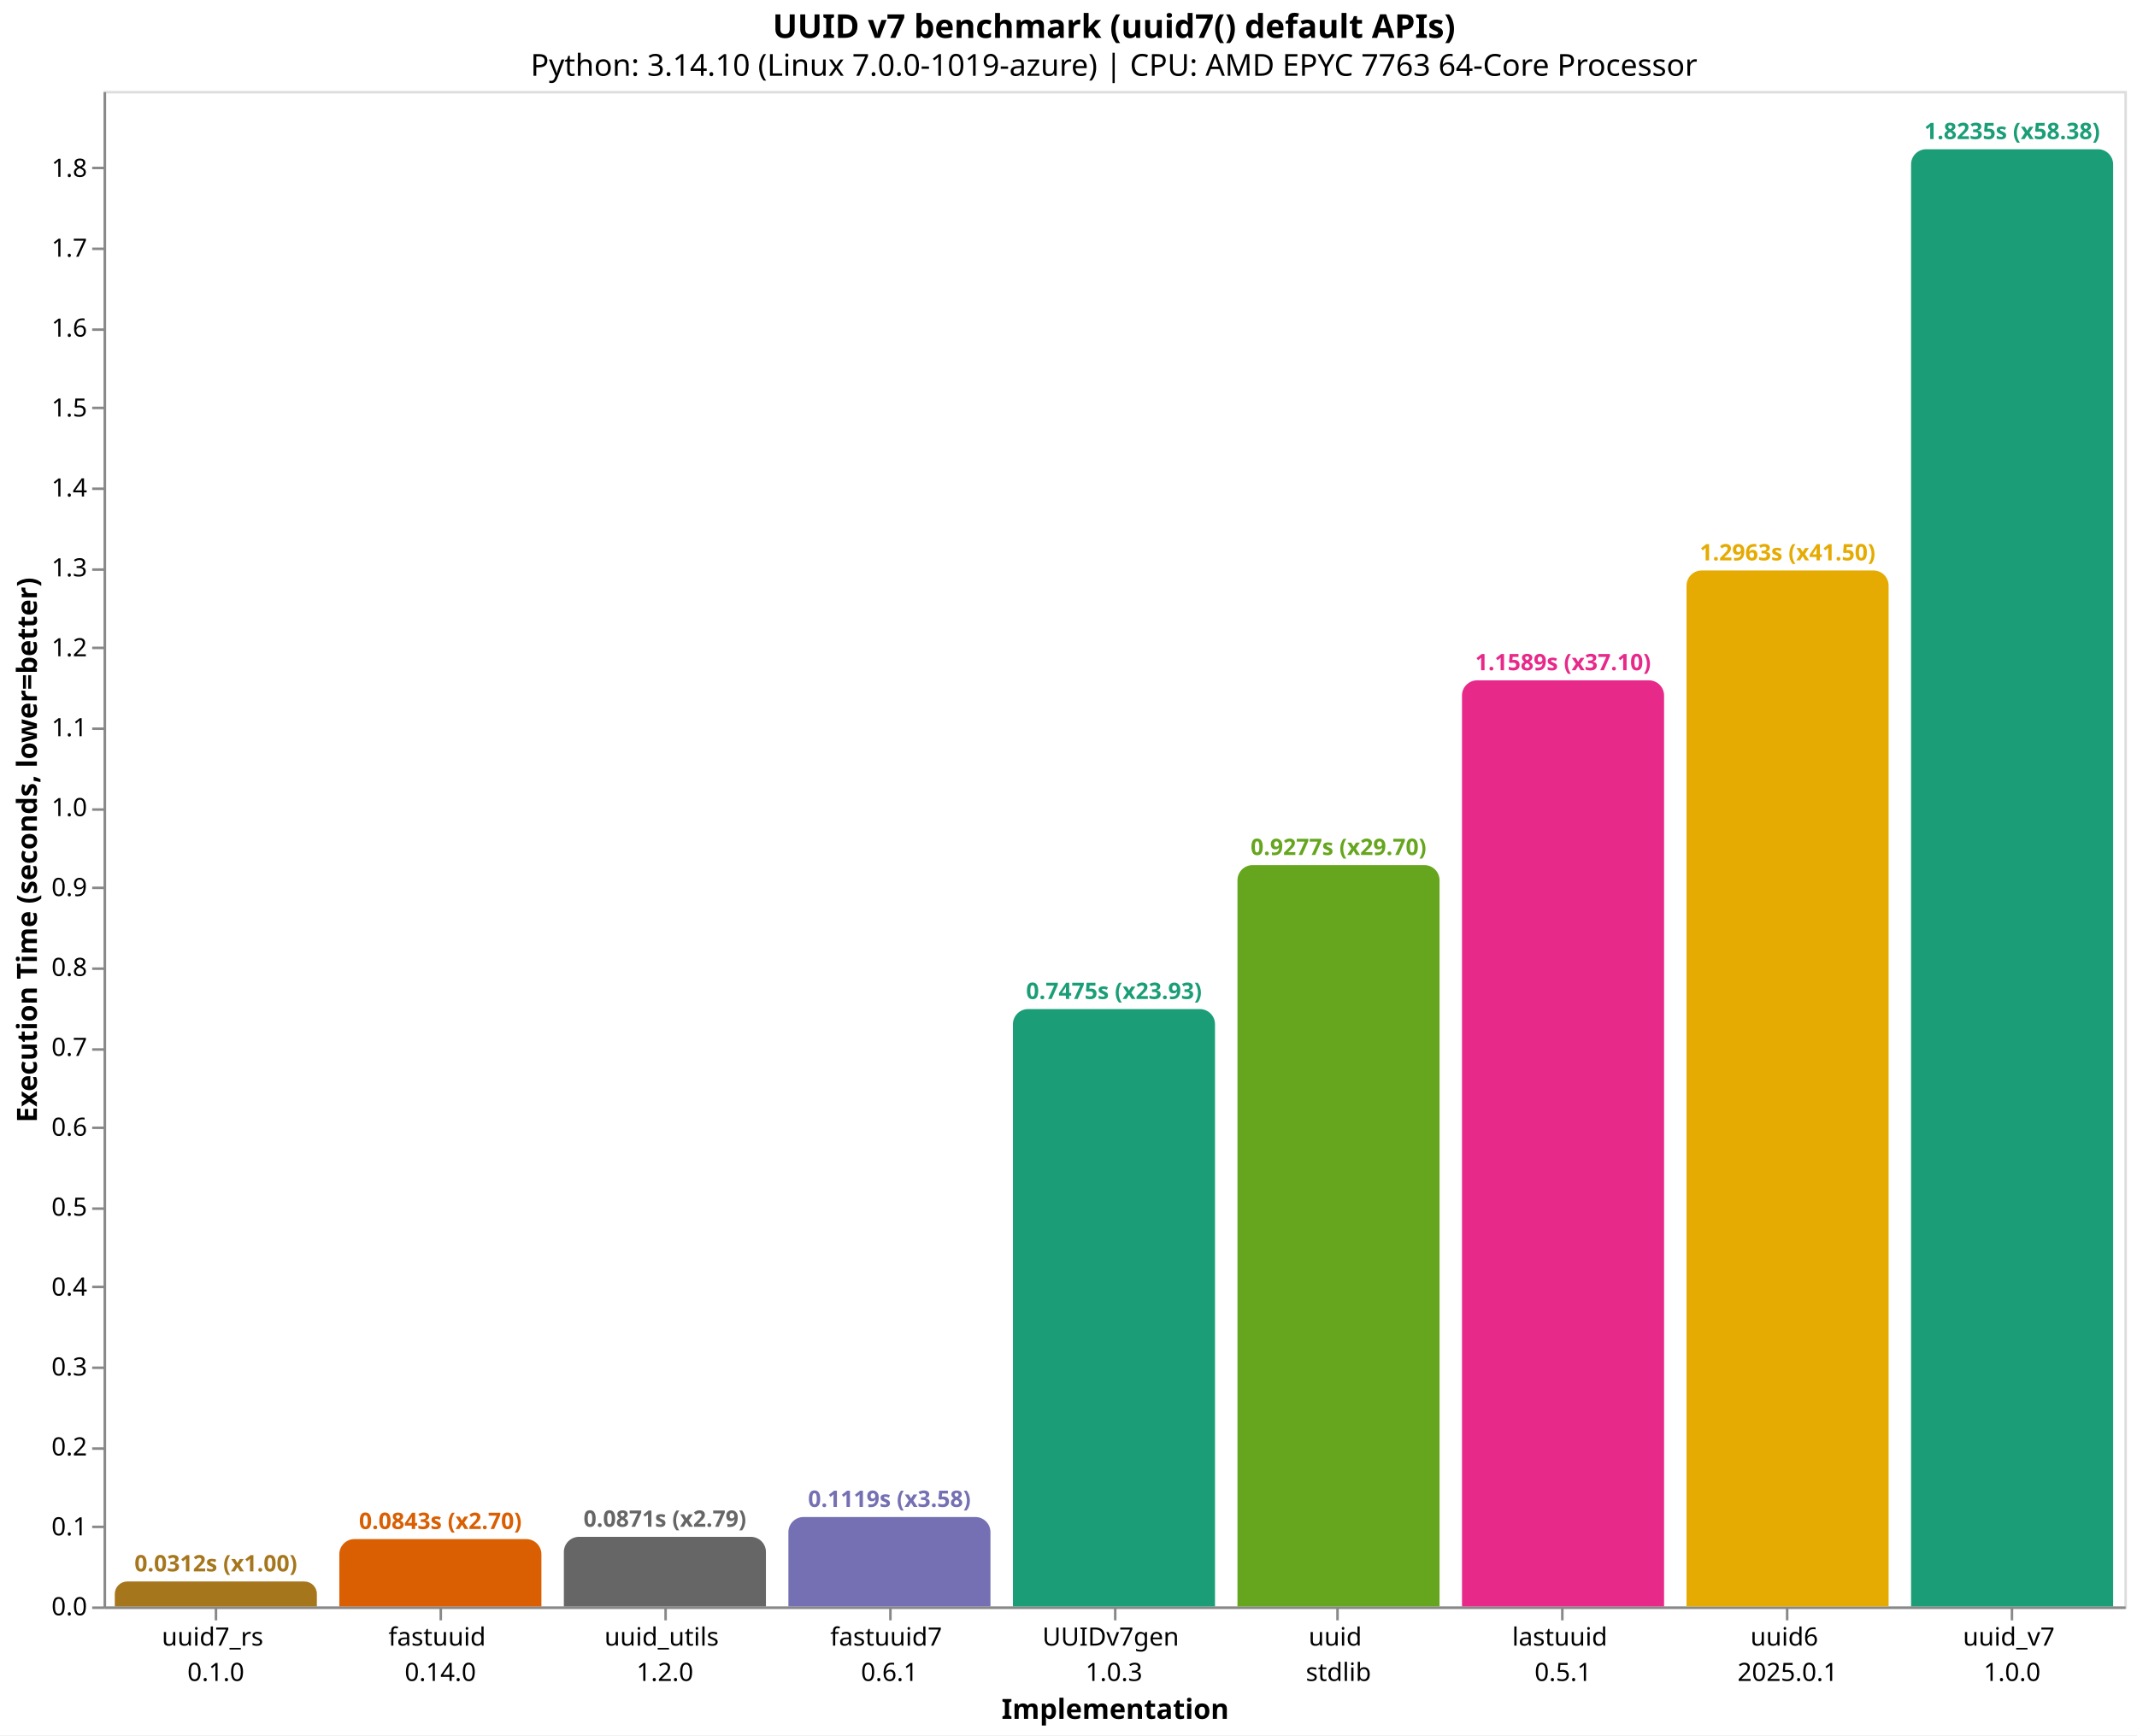
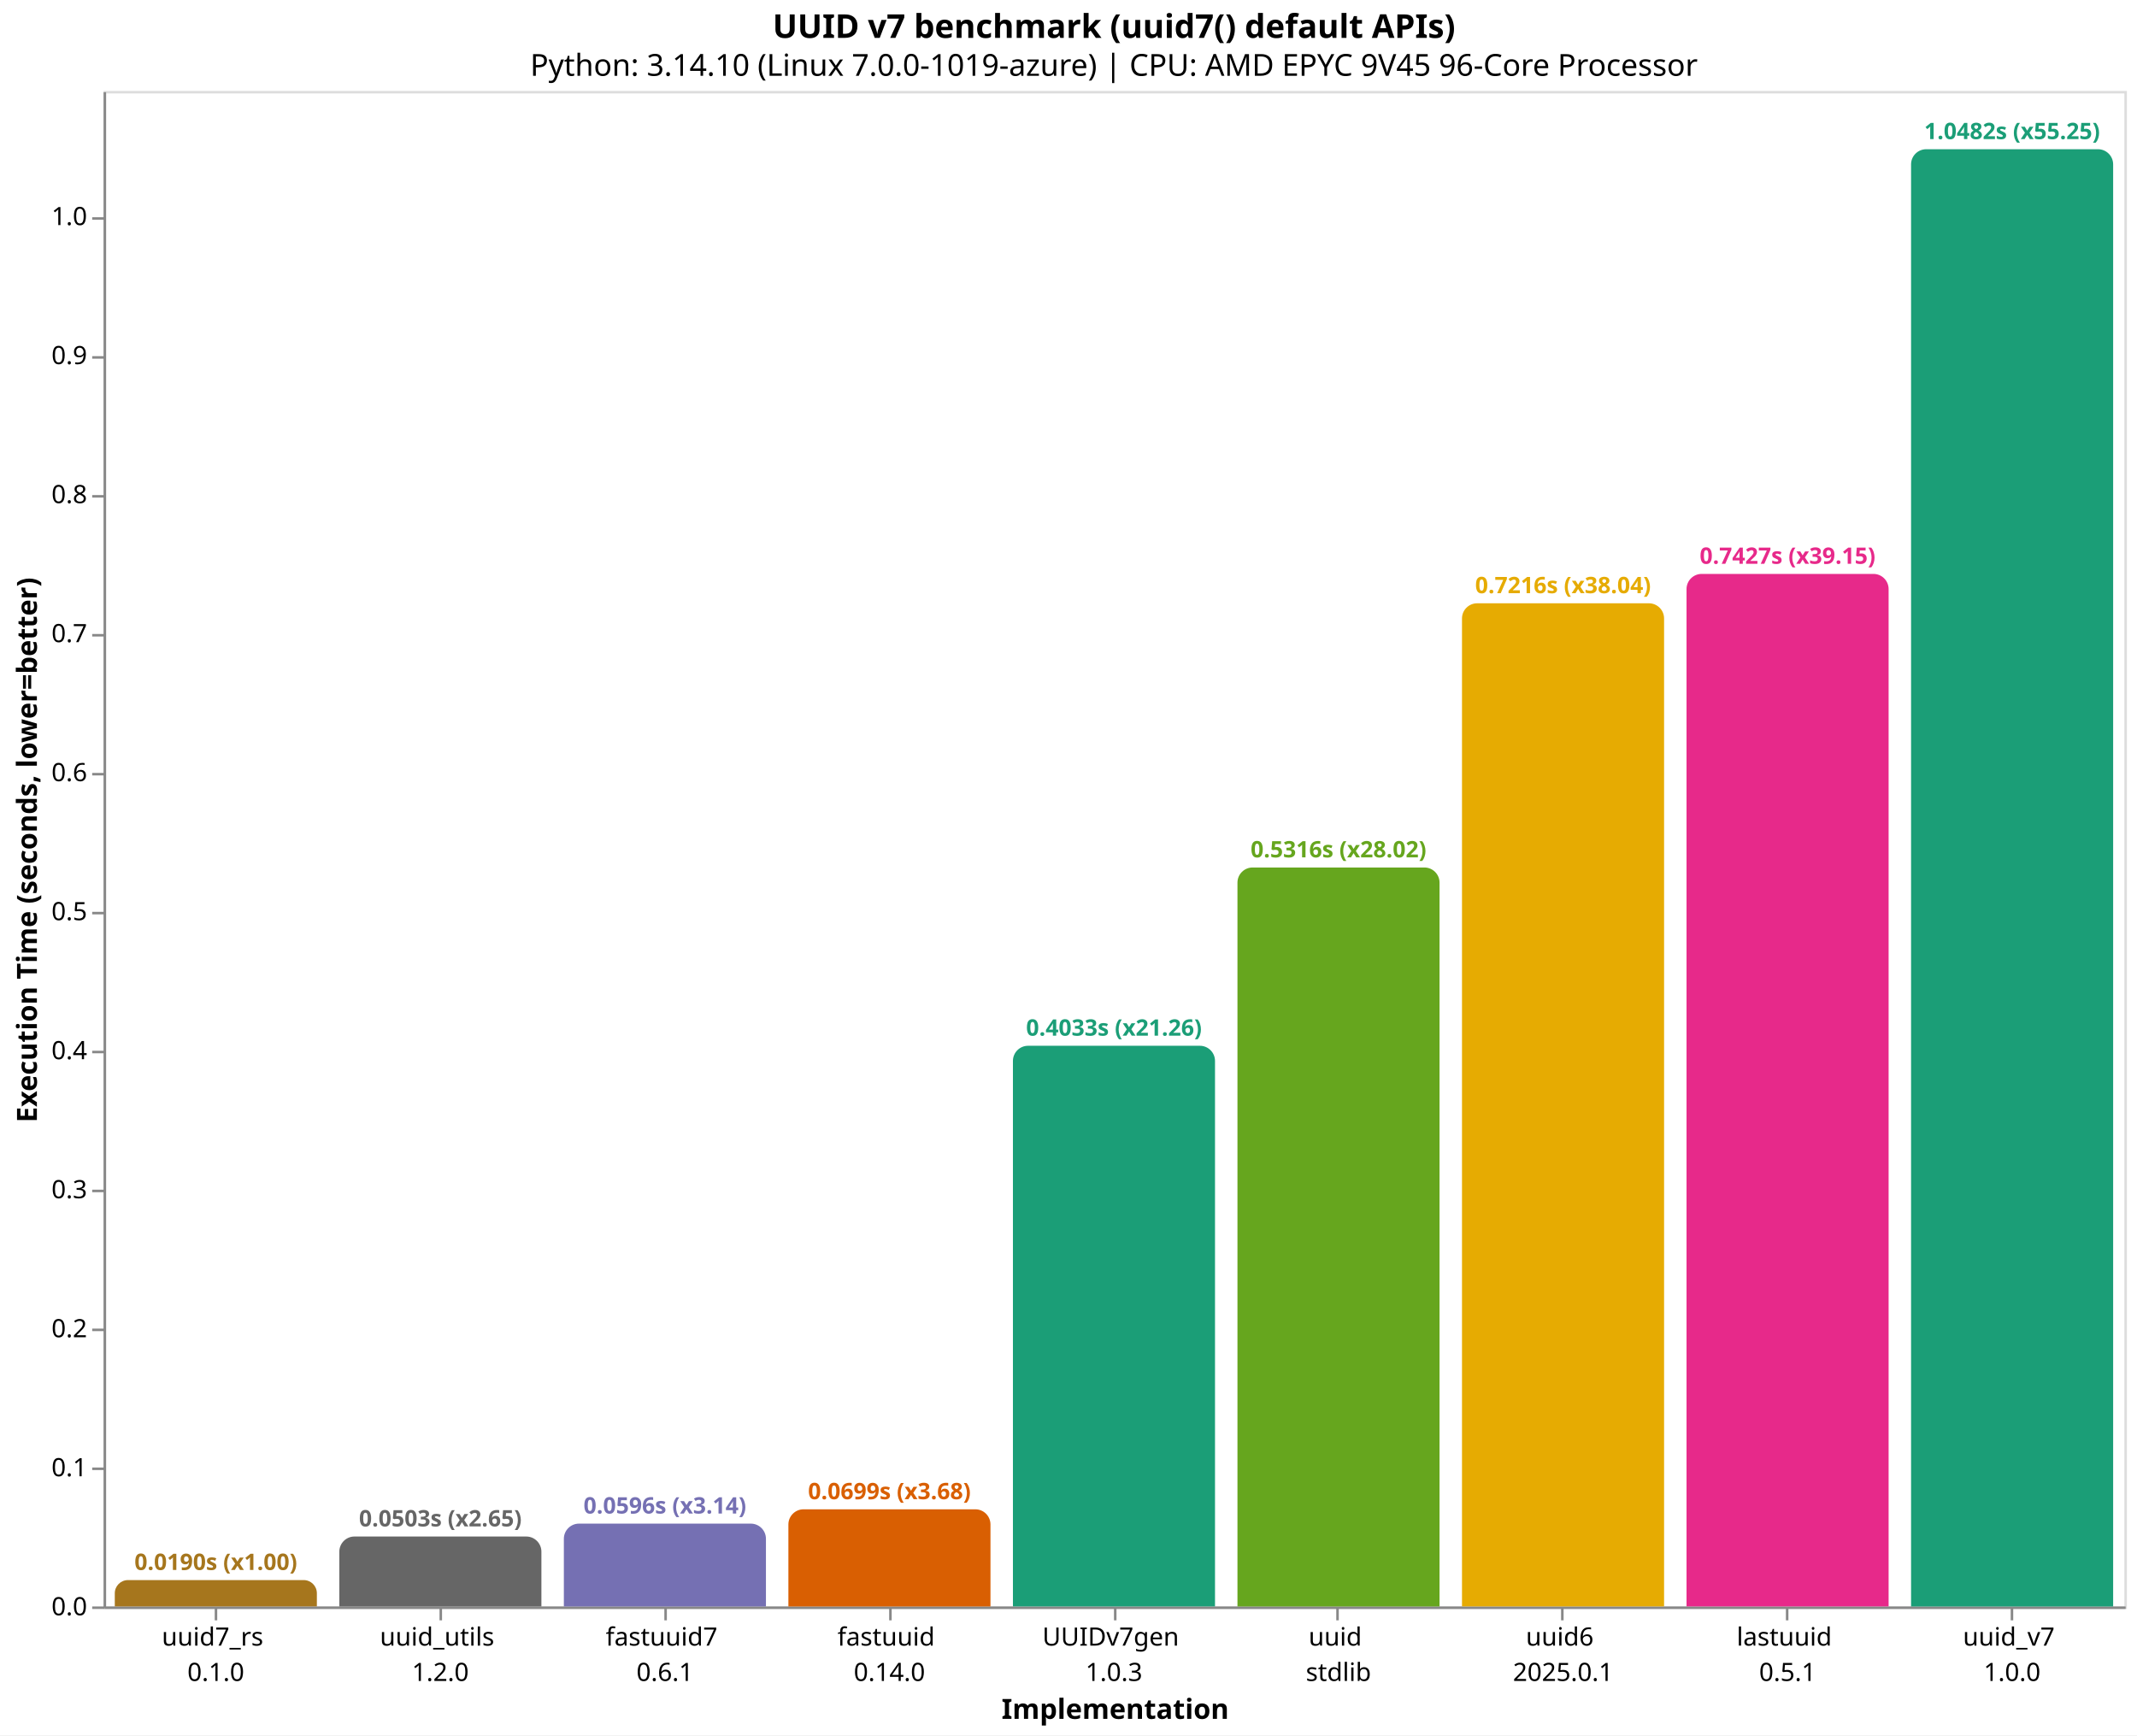
<svg xmlns="http://www.w3.org/2000/svg" version="1.1" class="marks" width="846" height="687" viewBox="0 0 846 687">
  <rect width="846" height="687" fill="white" />
  <g fill="none" stroke-miterlimit="10" transform="translate(41,36)">
    <g class="mark-group role-frame root" role="graphics-object" aria-roledescription="group mark container">
      <g transform="translate(0,0)">
        <path class="background" aria-hidden="true" d="M0.5,0.5h800v600h-800Z" stroke="#ddd" />
        <g>
-           <g class="mark-group role-axis" role="graphics-symbol" aria-roledescription="axis" aria-label="X-axis titled 'Implementation' for a discrete scale with 9 values: uuid7_rs&#10;0.1.0, fastuuid&#10;0.14.0, uuid_utils&#10;1.2.0, fastuuid7&#10;0.6.1, UUIDv7gen&#10;1.0.3, ending with uuid_v7&#10;1.0.0">
+           <g class="mark-group role-axis" role="graphics-symbol" aria-roledescription="axis" aria-label="X-axis titled 'Implementation' for a discrete scale with 9 values: uuid7_rs&#10;0.1.0, uuid_utils&#10;1.2.0, fastuuid7&#10;0.6.1, fastuuid&#10;0.14.0, UUIDv7gen&#10;1.0.3, ending with uuid_v7&#10;1.0.0">
            <g transform="translate(0.5,600.5)">
              <path class="background" aria-hidden="true" d="M0,0h0v0h0Z" pointer-events="none" />
              <g>
                <g class="mark-rule role-axis-tick" pointer-events="none">
                  <line transform="translate(44,0)" x2="0" y2="5" stroke="#888" stroke-width="1" opacity="1" />
                  <line transform="translate(133,0)" x2="0" y2="5" stroke="#888" stroke-width="1" opacity="1" />
                  <line transform="translate(222,0)" x2="0" y2="5" stroke="#888" stroke-width="1" opacity="1" />
                  <line transform="translate(311,0)" x2="0" y2="5" stroke="#888" stroke-width="1" opacity="1" />
                  <line transform="translate(400,0)" x2="0" y2="5" stroke="#888" stroke-width="1" opacity="1" />
                  <line transform="translate(488,0)" x2="0" y2="5" stroke="#888" stroke-width="1" opacity="1" />
                  <line transform="translate(577,0)" x2="0" y2="5" stroke="#888" stroke-width="1" opacity="1" />
                  <line transform="translate(666,0)" x2="0" y2="5" stroke="#888" stroke-width="1" opacity="1" />
                  <line transform="translate(755,0)" x2="0" y2="5" stroke="#888" stroke-width="1" opacity="1" />
                </g>
                <g class="mark-text role-axis-label" pointer-events="none">
                  <text text-anchor="middle" transform="translate(43.94444,15)" font-family="sans-serif" font-size="10px" fill="#000" opacity="1">
                    <tspan>uuid7_rs</tspan>
                    <tspan x="0" dy="14">0.1.0</tspan>
                  </text>
                  <text text-anchor="middle" transform="translate(132.8333,15)" font-family="sans-serif" font-size="10px" fill="#000" opacity="1">
+                     <tspan>uuid_utils</tspan>
+                     <tspan x="0" dy="14">1.2.0</tspan>
+                   </text>
+                   <text text-anchor="middle" transform="translate(221.7222,15)" font-family="sans-serif" font-size="10px" fill="#000" opacity="1">
+                     <tspan>fastuuid7</tspan>
+                     <tspan x="0" dy="14">0.6.1</tspan>
+                   </text>
+                   <text text-anchor="middle" transform="translate(310.6111,15)" font-family="sans-serif" font-size="10px" fill="#000" opacity="1">
                    <tspan>fastuuid</tspan>
                    <tspan x="0" dy="14">0.14.0</tspan>
-                   </text>
-                   <text text-anchor="middle" transform="translate(221.7222,15)" font-family="sans-serif" font-size="10px" fill="#000" opacity="1">
-                     <tspan>uuid_utils</tspan>
-                     <tspan x="0" dy="14">1.2.0</tspan>
-                   </text>
-                   <text text-anchor="middle" transform="translate(310.6111,15)" font-family="sans-serif" font-size="10px" fill="#000" opacity="1">
-                     <tspan>fastuuid7</tspan>
-                     <tspan x="0" dy="14">0.6.1</tspan>
                  </text>
                  <text text-anchor="middle" transform="translate(399.5,15)" font-family="sans-serif" font-size="10px" fill="#000" opacity="1">
                    <tspan>UUIDv7gen</tspan>
                    <tspan x="0" dy="14">1.0.3</tspan>
                  </text>
                  <text text-anchor="middle" transform="translate(488.3889,15)" font-family="sans-serif" font-size="10px" fill="#000" opacity="1">
                    <tspan>uuid</tspan>
                    <tspan x="0" dy="14">stdlib</tspan>
                  </text>
                  <text text-anchor="middle" transform="translate(577.2778,15)" font-family="sans-serif" font-size="10px" fill="#000" opacity="1">
+                     <tspan>uuid6</tspan>
+                     <tspan x="0" dy="14">2025.0.1</tspan>
+                   </text>
+                   <text text-anchor="middle" transform="translate(666.1667,15)" font-family="sans-serif" font-size="10px" fill="#000" opacity="1">
                    <tspan>lastuuid</tspan>
                    <tspan x="0" dy="14">0.5.1</tspan>
-                   </text>
-                   <text text-anchor="middle" transform="translate(666.1667,15)" font-family="sans-serif" font-size="10px" fill="#000" opacity="1">
-                     <tspan>uuid6</tspan>
-                     <tspan x="0" dy="14">2025.0.1</tspan>
                  </text>
                  <text text-anchor="middle" transform="translate(755.0556,15)" font-family="sans-serif" font-size="10px" fill="#000" opacity="1">
                    <tspan>uuid_v7</tspan>
                    <tspan x="0" dy="14">1.0.0</tspan>
                  </text>
                </g>
                <g class="mark-rule role-axis-domain" pointer-events="none">
                  <line transform="translate(0,0)" x2="800" y2="0" stroke="#888" stroke-width="1" opacity="1" />
                </g>
                <g class="mark-text role-axis-title" pointer-events="none">
                  <text text-anchor="middle" transform="translate(400,44)" font-family="sans-serif" font-size="11px" font-weight="bold" fill="#000" opacity="1">Implementation</text>
                </g>
              </g>
              <path class="foreground" aria-hidden="true" d="" pointer-events="none" display="none" />
            </g>
          </g>
-           <g class="mark-group role-axis" role="graphics-symbol" aria-roledescription="axis" aria-label="Y-axis titled 'Execution Time (seconds, lower=better)' for a linear scale with values from 0.0 to 1.9">
+           <g class="mark-group role-axis" role="graphics-symbol" aria-roledescription="axis" aria-label="Y-axis titled 'Execution Time (seconds, lower=better)' for a linear scale with values from 0.0 to 1.1">
            <g transform="translate(0.5,0.5)">
              <path class="background" aria-hidden="true" d="M0,0h0v0h0Z" pointer-events="none" />
              <g>
                <g class="mark-rule role-axis-tick" pointer-events="none">
                  <line transform="translate(0,600)" x2="-5" y2="0" stroke="#888" stroke-width="1" opacity="1" />
-                   <line transform="translate(0,568)" x2="-5" y2="0" stroke="#888" stroke-width="1" opacity="1" />
-                   <line transform="translate(0,537)" x2="-5" y2="0" stroke="#888" stroke-width="1" opacity="1" />
-                   <line transform="translate(0,505)" x2="-5" y2="0" stroke="#888" stroke-width="1" opacity="1" />
-                   <line transform="translate(0,473)" x2="-5" y2="0" stroke="#888" stroke-width="1" opacity="1" />
-                   <line transform="translate(0,442)" x2="-5" y2="0" stroke="#888" stroke-width="1" opacity="1" />
-                   <line transform="translate(0,410)" x2="-5" y2="0" stroke="#888" stroke-width="1" opacity="1" />
-                   <line transform="translate(0,379)" x2="-5" y2="0" stroke="#888" stroke-width="1" opacity="1" />
-                   <line transform="translate(0,347)" x2="-5" y2="0" stroke="#888" stroke-width="1" opacity="1" />
-                   <line transform="translate(0,315)" x2="-5" y2="0" stroke="#888" stroke-width="1" opacity="1" />
-                   <line transform="translate(0,284)" x2="-5" y2="0" stroke="#888" stroke-width="1" opacity="1" />
-                   <line transform="translate(0,252)" x2="-5" y2="0" stroke="#888" stroke-width="1" opacity="1" />
-                   <line transform="translate(0,220)" x2="-5" y2="0" stroke="#888" stroke-width="1" opacity="1" />
-                   <line transform="translate(0,189)" x2="-5" y2="0" stroke="#888" stroke-width="1" opacity="1" />
-                   <line transform="translate(0,157)" x2="-5" y2="0" stroke="#888" stroke-width="1" opacity="1" />
-                   <line transform="translate(0,125)" x2="-5" y2="0" stroke="#888" stroke-width="1" opacity="1" />
-                   <line transform="translate(0,94)" x2="-5" y2="0" stroke="#888" stroke-width="1" opacity="1" />
-                   <line transform="translate(0,62)" x2="-5" y2="0" stroke="#888" stroke-width="1" opacity="1" />
-                   <line transform="translate(0,30)" x2="-5" y2="0" stroke="#888" stroke-width="1" opacity="1" />
+                   <line transform="translate(0,545)" x2="-5" y2="0" stroke="#888" stroke-width="1" opacity="1" />
+                   <line transform="translate(0,490)" x2="-5" y2="0" stroke="#888" stroke-width="1" opacity="1" />
+                   <line transform="translate(0,435)" x2="-5" y2="0" stroke="#888" stroke-width="1" opacity="1" />
+                   <line transform="translate(0,380)" x2="-5" y2="0" stroke="#888" stroke-width="1" opacity="1" />
+                   <line transform="translate(0,325)" x2="-5" y2="0" stroke="#888" stroke-width="1" opacity="1" />
+                   <line transform="translate(0,270)" x2="-5" y2="0" stroke="#888" stroke-width="1" opacity="1" />
+                   <line transform="translate(0,215)" x2="-5" y2="0" stroke="#888" stroke-width="1" opacity="1" />
+                   <line transform="translate(0,160)" x2="-5" y2="0" stroke="#888" stroke-width="1" opacity="1" />
+                   <line transform="translate(0,105)" x2="-5" y2="0" stroke="#888" stroke-width="1" opacity="1" />
+                   <line transform="translate(0,50)" x2="-5" y2="0" stroke="#888" stroke-width="1" opacity="1" />
                </g>
                <g class="mark-text role-axis-label" pointer-events="none">
                  <text text-anchor="end" transform="translate(-7,603)" font-family="sans-serif" font-size="10px" fill="#000" opacity="1">0.0</text>
-                   <text text-anchor="end" transform="translate(-7,571.361)" font-family="sans-serif" font-size="10px" fill="#000" opacity="1">0.1</text>
-                   <text text-anchor="end" transform="translate(-7,539.7221)" font-family="sans-serif" font-size="10px" fill="#000" opacity="1">0.2</text>
-                   <text text-anchor="end" transform="translate(-7,508.0831)" font-family="sans-serif" font-size="10px" fill="#000" opacity="1">0.3</text>
-                   <text text-anchor="end" transform="translate(-7,476.4442)" font-family="sans-serif" font-size="10px" fill="#000" opacity="1">0.4</text>
-                   <text text-anchor="end" transform="translate(-7,444.8052)" font-family="sans-serif" font-size="10px" fill="#000" opacity="1">0.5</text>
-                   <text text-anchor="end" transform="translate(-7,413.1662)" font-family="sans-serif" font-size="10px" fill="#000" opacity="1">0.6</text>
-                   <text text-anchor="end" transform="translate(-7,381.5273)" font-family="sans-serif" font-size="10px" fill="#000" opacity="1">0.7</text>
-                   <text text-anchor="end" transform="translate(-7,349.8883)" font-family="sans-serif" font-size="10px" fill="#000" opacity="1">0.8</text>
-                   <text text-anchor="end" transform="translate(-7,318.2494)" font-family="sans-serif" font-size="10px" fill="#000" opacity="1">0.9</text>
-                   <text text-anchor="end" transform="translate(-7,286.6104)" font-family="sans-serif" font-size="10px" fill="#000" opacity="1">1.0</text>
-                   <text text-anchor="end" transform="translate(-7,254.9715)" font-family="sans-serif" font-size="10px" fill="#000" opacity="1">1.1</text>
-                   <text text-anchor="end" transform="translate(-7,223.3325)" font-family="sans-serif" font-size="10px" fill="#000" opacity="1">1.2</text>
-                   <text text-anchor="end" transform="translate(-7,191.6935)" font-family="sans-serif" font-size="10px" fill="#000" opacity="1">1.3</text>
-                   <text text-anchor="end" transform="translate(-7,160.0546)" font-family="sans-serif" font-size="10px" fill="#000" opacity="1">1.4</text>
-                   <text text-anchor="end" transform="translate(-7,128.4156)" font-family="sans-serif" font-size="10px" fill="#000" opacity="1">1.5</text>
-                   <text text-anchor="end" transform="translate(-7,96.77666)" font-family="sans-serif" font-size="10px" fill="#000" opacity="1">1.6</text>
-                   <text text-anchor="end" transform="translate(-7,65.1377)" font-family="sans-serif" font-size="10px" fill="#000" opacity="1">1.7</text>
-                   <text text-anchor="end" transform="translate(-7,33.49874)" font-family="sans-serif" font-size="10px" fill="#000" opacity="1">1.8</text>
+                   <text text-anchor="end" transform="translate(-7,547.9618)" font-family="sans-serif" font-size="10px" fill="#000" opacity="1">0.1</text>
+                   <text text-anchor="end" transform="translate(-7,492.9237)" font-family="sans-serif" font-size="10px" fill="#000" opacity="1">0.2</text>
+                   <text text-anchor="end" transform="translate(-7,437.8855)" font-family="sans-serif" font-size="10px" fill="#000" opacity="1">0.3</text>
+                   <text text-anchor="end" transform="translate(-7,382.8473)" font-family="sans-serif" font-size="10px" fill="#000" opacity="1">0.4</text>
+                   <text text-anchor="end" transform="translate(-7,327.8092)" font-family="sans-serif" font-size="10px" fill="#000" opacity="1">0.5</text>
+                   <text text-anchor="end" transform="translate(-7,272.771)" font-family="sans-serif" font-size="10px" fill="#000" opacity="1">0.6</text>
+                   <text text-anchor="end" transform="translate(-7,217.7328)" font-family="sans-serif" font-size="10px" fill="#000" opacity="1">0.7</text>
+                   <text text-anchor="end" transform="translate(-7,162.6947)" font-family="sans-serif" font-size="10px" fill="#000" opacity="1">0.8</text>
+                   <text text-anchor="end" transform="translate(-7,107.6565)" font-family="sans-serif" font-size="10px" fill="#000" opacity="1">0.9</text>
+                   <text text-anchor="end" transform="translate(-7,52.61833)" font-family="sans-serif" font-size="10px" fill="#000" opacity="1">1.0</text>
                </g>
                <g class="mark-rule role-axis-domain" pointer-events="none">
                  <line transform="translate(0,600)" x2="0" y2="-600" stroke="#888" stroke-width="1" opacity="1" />
                </g>
                <g class="mark-text role-axis-title" pointer-events="none">
                  <text text-anchor="middle" transform="translate(-24.90137,300) rotate(-90) translate(0,-2)" font-family="sans-serif" font-size="11px" font-weight="bold" fill="#000" opacity="1">Execution Time (seconds, lower=better)</text>
                </g>
              </g>
              <path class="foreground" aria-hidden="true" d="" pointer-events="none" display="none" />
            </g>
          </g>
          <g class="mark-group role-scope" role="graphics-object" aria-roledescription="group mark container">
-             <g transform="translate(4.444444,590.1172)">
-               <path class="background" aria-hidden="true" d="M4.941,0L75.059,0C77.786,0,80,2.214,80,4.941L80,9.883C80,9.883,80,9.883,80,9.883L0,9.883C0,9.883,0,9.883,0,9.883L0,4.941C0,2.214,2.214,0,4.941,0Z" />
+             <g transform="translate(4.444444,589.5586)">
+               <path class="background" aria-hidden="true" d="M5.221,0L74.779,0C77.661,0,80,2.339,80,5.221L80,10.441C80,10.441,80,10.441,80,10.441L0,10.441C0,10.441,0,10.441,0,10.441L0,5.221C0,2.339,2.339,0,5.221,0Z" />
              <g clip-path="url(#clip1)">
                <g class="mark-group role-scope" role="graphics-object" aria-roledescription="group mark container">
-                   <g transform="translate(0,-590.1172)">
-                     <path class="background" aria-hidden="true" d="M0,0h80v0h-80Z" />
-                     <g>
-                       <g class="mark-rect role-mark layer_0_marks" role="graphics-object" aria-roledescription="rect mark container">
-                         <path aria-label="Implementation: uuid7_rs&#10;0.1.0; Execution Time (seconds, lower=better): 0.031236072; implementation: uuid7_rs; Execution Time (s): 0.0312; Slowdown: 1.00" role="graphics-symbol" aria-roledescription="bar" d="M0,590.117h80v9.883h-80Z" fill="#a6761d" />
-                       </g>
-                     </g>
-                     <path class="foreground" aria-hidden="true" d="" display="none" />
-                   </g>
-                 </g>
-               </g>
-               <path class="foreground" aria-hidden="true" d="" display="none" />
-             </g>
-             <g transform="translate(93.33333,573.3322)">
-               <path class="background" aria-hidden="true" d="M6,0L74,0C77.311,0,80,2.689,80,6L80,26.668C80,26.668,80,26.668,80,26.668L0,26.668C0,26.668,0,26.668,0,26.668L0,6C0,2.689,2.689,0,6,0Z" />
+                   <g transform="translate(0,-589.5586)">
+                     <path class="background" aria-hidden="true" d="M0,0h80v0h-80Z" />
+                     <g>
+                       <g class="mark-rect role-mark layer_0_marks" role="graphics-object" aria-roledescription="rect mark container">
+                         <path aria-label="Implementation: uuid7_rs&#10;0.1.0; Execution Time (seconds, lower=better): 0.018971233; implementation: uuid7_rs; Execution Time (s): 0.0190; Slowdown: 1.00" role="graphics-symbol" aria-roledescription="bar" d="M0,589.559h80v10.441h-80Z" fill="#a6761d" />
+                       </g>
+                     </g>
+                     <path class="foreground" aria-hidden="true" d="" display="none" />
+                   </g>
+                 </g>
+               </g>
+               <path class="foreground" aria-hidden="true" d="" display="none" />
+             </g>
+             <g transform="translate(93.33333,572.3121)">
+               <path class="background" aria-hidden="true" d="M6,0L74,0C77.311,0,80,2.689,80,6L80,27.688C80,27.688,80,27.688,80,27.688L0,27.688C0,27.688,0,27.688,0,27.688L0,6C0,2.689,2.689,0,6,0Z" />
              <g clip-path="url(#clip2)">
                <g class="mark-group role-scope" role="graphics-object" aria-roledescription="group mark container">
-                   <g transform="translate(0,-573.3322)">
-                     <path class="background" aria-hidden="true" d="M0,0h80v0h-80Z" />
-                     <g>
-                       <g class="mark-rect role-mark layer_0_marks" role="graphics-object" aria-roledescription="rect mark container">
-                         <path aria-label="Implementation: fastuuid&#10;0.14.0; Execution Time (seconds, lower=better): 0.084287854; implementation: fastuuid; Execution Time (s): 0.0843; Slowdown: 2.70" role="graphics-symbol" aria-roledescription="bar" d="M0,573.332h80v26.668h-80Z" fill="#d95f02" />
-                       </g>
-                     </g>
-                     <path class="foreground" aria-hidden="true" d="" display="none" />
-                   </g>
-                 </g>
-               </g>
-               <path class="foreground" aria-hidden="true" d="" display="none" />
-             </g>
-             <g transform="translate(182.2222,572.4392)">
-               <path class="background" aria-hidden="true" d="M6,0L74,0C77.311,0,80,2.689,80,6L80,27.561C80,27.561,80,27.561,80,27.561L0,27.561C0,27.561,0,27.561,0,27.561L0,6C0,2.689,2.689,0,6,0Z" />
+                   <g transform="translate(0,-572.3121)">
+                     <path class="background" aria-hidden="true" d="M0,0h80v0h-80Z" />
+                     <g>
+                       <g class="mark-rect role-mark layer_0_marks" role="graphics-object" aria-roledescription="rect mark container">
+                         <path aria-label="Implementation: uuid_utils&#10;1.2.0; Execution Time (seconds, lower=better): 0.050306683; implementation: uuid_utils; Execution Time (s): 0.0503; Slowdown: 2.65" role="graphics-symbol" aria-roledescription="bar" d="M0,572.312h80v27.688h-80Z" fill="#666666" />
+                       </g>
+                     </g>
+                     <path class="foreground" aria-hidden="true" d="" display="none" />
+                   </g>
+                 </g>
+               </g>
+               <path class="foreground" aria-hidden="true" d="" display="none" />
+             </g>
+             <g transform="translate(182.2222,567.2098)">
+               <path class="background" aria-hidden="true" d="M6,0L74,0C77.311,0,80,2.689,80,6L80,32.79C80,32.79,80,32.79,80,32.79L0,32.79C0,32.79,0,32.79,0,32.79L0,6C0,2.689,2.689,0,6,0Z" />
              <g clip-path="url(#clip3)">
                <g class="mark-group role-scope" role="graphics-object" aria-roledescription="group mark container">
-                   <g transform="translate(0,-572.4392)">
-                     <path class="background" aria-hidden="true" d="M0,0h80v0h-80Z" />
-                     <g>
-                       <g class="mark-rect role-mark layer_0_marks" role="graphics-object" aria-roledescription="rect mark container">
-                         <path aria-label="Implementation: uuid_utils&#10;1.2.0; Execution Time (seconds, lower=better): 0.087110228; implementation: uuid_utils; Execution Time (s): 0.0871; Slowdown: 2.79" role="graphics-symbol" aria-roledescription="bar" d="M0,572.439h80v27.561h-80Z" fill="#666666" />
-                       </g>
-                     </g>
-                     <path class="foreground" aria-hidden="true" d="" display="none" />
-                   </g>
-                 </g>
-               </g>
-               <path class="foreground" aria-hidden="true" d="" display="none" />
-             </g>
-             <g transform="translate(271.1111,564.5884)">
-               <path class="background" aria-hidden="true" d="M6,0L74,0C77.311,0,80,2.689,80,6L80,35.412C80,35.412,80,35.412,80,35.412L0,35.412C0,35.412,0,35.412,0,35.412L0,6C0,2.689,2.689,0,6,0Z" />
+                   <g transform="translate(0,-567.2098)">
+                     <path class="background" aria-hidden="true" d="M0,0h80v0h-80Z" />
+                     <g>
+                       <g class="mark-rect role-mark layer_0_marks" role="graphics-object" aria-roledescription="rect mark container">
+                         <path aria-label="Implementation: fastuuid7&#10;0.6.1; Execution Time (seconds, lower=better): 0.059577226; implementation: fastuuid7; Execution Time (s): 0.0596; Slowdown: 3.14" role="graphics-symbol" aria-roledescription="bar" d="M0,567.21h80v32.79h-80Z" fill="#7570b3" />
+                       </g>
+                     </g>
+                     <path class="foreground" aria-hidden="true" d="" display="none" />
+                   </g>
+                 </g>
+               </g>
+               <path class="foreground" aria-hidden="true" d="" display="none" />
+             </g>
+             <g transform="translate(271.1111,561.541)">
+               <path class="background" aria-hidden="true" d="M6,0L74,0C77.311,0,80,2.689,80,6L80,38.459C80,38.459,80,38.459,80,38.459L0,38.459C0,38.459,0,38.459,0,38.459L0,6C0,2.689,2.689,0,6,0Z" />
              <g clip-path="url(#clip4)">
                <g class="mark-group role-scope" role="graphics-object" aria-roledescription="group mark container">
-                   <g transform="translate(0,-564.5884)">
-                     <path class="background" aria-hidden="true" d="M0,0h80v0h-80Z" />
-                     <g>
-                       <g class="mark-rect role-mark layer_0_marks" role="graphics-object" aria-roledescription="rect mark container">
-                         <path aria-label="Implementation: fastuuid7&#10;0.6.1; Execution Time (seconds, lower=better): 0.111924122; implementation: fastuuid7; Execution Time (s): 0.1119; Slowdown: 3.58" role="graphics-symbol" aria-roledescription="bar" d="M0,564.588h80v35.412h-80Z" fill="#7570b3" />
-                       </g>
-                     </g>
-                     <path class="foreground" aria-hidden="true" d="" display="none" />
-                   </g>
-                 </g>
-               </g>
-               <path class="foreground" aria-hidden="true" d="" display="none" />
-             </g>
-             <g transform="translate(360,363.4968)">
-               <path class="background" aria-hidden="true" d="M6,0L74,0C77.311,0,80,2.689,80,6L80,236.503C80,236.503,80,236.503,80,236.503L0,236.503C0,236.503,0,236.503,0,236.503L0,6C0,2.689,2.689,0,6,0Z" />
+                   <g transform="translate(0,-561.541)">
+                     <path class="background" aria-hidden="true" d="M0,0h80v0h-80Z" />
+                     <g>
+                       <g class="mark-rect role-mark layer_0_marks" role="graphics-object" aria-roledescription="rect mark container">
+                         <path aria-label="Implementation: fastuuid&#10;0.14.0; Execution Time (seconds, lower=better): 0.069877031; implementation: fastuuid; Execution Time (s): 0.0699; Slowdown: 3.68" role="graphics-symbol" aria-roledescription="bar" d="M0,561.541h80v38.459h-80Z" fill="#d95f02" />
+                       </g>
+                     </g>
+                     <path class="foreground" aria-hidden="true" d="" display="none" />
+                   </g>
+                 </g>
+               </g>
+               <path class="foreground" aria-hidden="true" d="" display="none" />
+             </g>
+             <g transform="translate(360,378.0265)">
+               <path class="background" aria-hidden="true" d="M6,0L74,0C77.311,0,80,2.689,80,6L80,221.973C80,221.973,80,221.973,80,221.973L0,221.973C0,221.973,0,221.973,0,221.973L0,6C0,2.689,2.689,0,6,0Z" />
              <g clip-path="url(#clip5)">
                <g class="mark-group role-scope" role="graphics-object" aria-roledescription="group mark container">
-                   <g transform="translate(0,-363.4968)">
-                     <path class="background" aria-hidden="true" d="M0,0h80v0h-80Z" />
-                     <g>
-                       <g class="mark-rect role-mark layer_0_marks" role="graphics-object" aria-roledescription="rect mark container">
-                         <path aria-label="Implementation: UUIDv7gen&#10;1.0.3; Execution Time (seconds, lower=better): 0.747506166; implementation: UUIDv7gen; Execution Time (s): 0.7475; Slowdown: 23.93" role="graphics-symbol" aria-roledescription="bar" d="M0,363.497h80v236.503h-80Z" fill="#1b9e77" />
-                       </g>
-                     </g>
-                     <path class="foreground" aria-hidden="true" d="" display="none" />
-                   </g>
-                 </g>
-               </g>
-               <path class="foreground" aria-hidden="true" d="" display="none" />
-             </g>
-             <g transform="translate(448.8889,306.5)">
-               <path class="background" aria-hidden="true" d="M6,0L74,0C77.311,0,80,2.689,80,6L80,293.5C80,293.5,80,293.5,80,293.5L0,293.5C0,293.5,0,293.5,0,293.5L0,6C0,2.689,2.689,0,6,0Z" />
+                   <g transform="translate(0,-378.0265)">
+                     <path class="background" aria-hidden="true" d="M0,0h80v0h-80Z" />
+                     <g>
+                       <g class="mark-rect role-mark layer_0_marks" role="graphics-object" aria-roledescription="rect mark container">
+                         <path aria-label="Implementation: UUIDv7gen&#10;1.0.3; Execution Time (seconds, lower=better): 0.403308275; implementation: UUIDv7gen; Execution Time (s): 0.4033; Slowdown: 21.26" role="graphics-symbol" aria-roledescription="bar" d="M0,378.027h80v221.973h-80Z" fill="#1b9e77" />
+                       </g>
+                     </g>
+                     <path class="foreground" aria-hidden="true" d="" display="none" />
+                   </g>
+                 </g>
+               </g>
+               <path class="foreground" aria-hidden="true" d="" display="none" />
+             </g>
+             <g transform="translate(448.8889,307.4424)">
+               <path class="background" aria-hidden="true" d="M6,0L74,0C77.311,0,80,2.689,80,6L80,292.558C80,292.558,80,292.558,80,292.558L0,292.558C0,292.558,0,292.558,0,292.558L0,6C0,2.689,2.689,0,6,0Z" />
              <g clip-path="url(#clip6)">
                <g class="mark-group role-scope" role="graphics-object" aria-roledescription="group mark container">
-                   <g transform="translate(0,-306.5)">
-                     <path class="background" aria-hidden="true" d="M0,0h80v0h-80Z" />
-                     <g>
-                       <g class="mark-rect role-mark layer_0_marks" role="graphics-object" aria-roledescription="rect mark container">
-                         <path aria-label="Implementation: uuid&#10;stdlib; Execution Time (seconds, lower=better): 0.927653852; implementation: uuid; Execution Time (s): 0.9277; Slowdown: 29.70" role="graphics-symbol" aria-roledescription="bar" d="M0,306.5h80v293.5h-80Z" fill="#66a61e" />
-                       </g>
-                     </g>
-                     <path class="foreground" aria-hidden="true" d="" display="none" />
-                   </g>
-                 </g>
-               </g>
-               <path class="foreground" aria-hidden="true" d="" display="none" />
-             </g>
-             <g transform="translate(537.7778,233.3454)">
-               <path class="background" aria-hidden="true" d="M6,0L74,0C77.311,0,80,2.689,80,6L80,366.655C80,366.655,80,366.655,80,366.655L0,366.655C0,366.655,0,366.655,0,366.655L0,6C0,2.689,2.689,0,6,0Z" />
+                   <g transform="translate(0,-307.4424)">
+                     <path class="background" aria-hidden="true" d="M0,0h80v0h-80Z" />
+                     <g>
+                       <g class="mark-rect role-mark layer_0_marks" role="graphics-object" aria-roledescription="rect mark container">
+                         <path aria-label="Implementation: uuid&#10;stdlib; Execution Time (seconds, lower=better): 0.531553949; implementation: uuid; Execution Time (s): 0.5316; Slowdown: 28.02" role="graphics-symbol" aria-roledescription="bar" d="M0,307.442h80v292.558h-80Z" fill="#66a61e" />
+                       </g>
+                     </g>
+                     <path class="foreground" aria-hidden="true" d="" display="none" />
+                   </g>
+                 </g>
+               </g>
+               <path class="foreground" aria-hidden="true" d="" display="none" />
+             </g>
+             <g transform="translate(537.7778,202.8476)">
+               <path class="background" aria-hidden="true" d="M6,0L74,0C77.311,0,80,2.689,80,6L80,397.152C80,397.152,80,397.152,80,397.152L0,397.152C0,397.152,0,397.152,0,397.152L0,6C0,2.689,2.689,0,6,0Z" />
              <g clip-path="url(#clip7)">
                <g class="mark-group role-scope" role="graphics-object" aria-roledescription="group mark container">
-                   <g transform="translate(0,-233.3454)">
-                     <path class="background" aria-hidden="true" d="M0,0h80v0h-80Z" />
-                     <g>
-                       <g class="mark-rect role-mark layer_0_marks" role="graphics-object" aria-roledescription="rect mark container">
-                         <path aria-label="Implementation: lastuuid&#10;0.5.1; Execution Time (seconds, lower=better): 1.15887066; implementation: lastuuid; Execution Time (s): 1.1589; Slowdown: 37.10" role="graphics-symbol" aria-roledescription="bar" d="M0,233.345h80v366.655h-80Z" fill="#e7298a" />
-                       </g>
-                     </g>
-                     <path class="foreground" aria-hidden="true" d="" display="none" />
-                   </g>
-                 </g>
-               </g>
-               <path class="foreground" aria-hidden="true" d="" display="none" />
-             </g>
-             <g transform="translate(626.6667,189.8575)">
-               <path class="background" aria-hidden="true" d="M6,0L74,0C77.311,0,80,2.689,80,6L80,410.143C80,410.143,80,410.143,80,410.143L0,410.143C0,410.143,0,410.143,0,410.143L0,6C0,2.689,2.689,0,6,0Z" />
+                   <g transform="translate(0,-202.8476)">
+                     <path class="background" aria-hidden="true" d="M0,0h80v0h-80Z" />
+                     <g>
+                       <g class="mark-rect role-mark layer_0_marks" role="graphics-object" aria-roledescription="rect mark container">
+                         <path aria-label="Implementation: uuid6&#10;2025.0.1; Execution Time (seconds, lower=better): 0.721594558; implementation: uuid6; Execution Time (s): 0.7216; Slowdown: 38.04" role="graphics-symbol" aria-roledescription="bar" d="M0,202.848h80v397.152h-80Z" fill="#e6ab02" />
+                       </g>
+                     </g>
+                     <path class="foreground" aria-hidden="true" d="" display="none" />
+                   </g>
+                 </g>
+               </g>
+               <path class="foreground" aria-hidden="true" d="" display="none" />
+             </g>
+             <g transform="translate(626.6667,191.2145)">
+               <path class="background" aria-hidden="true" d="M6,0L74,0C77.311,0,80,2.689,80,6L80,408.785C80,408.785,80,408.785,80,408.785L0,408.785C0,408.785,0,408.785,0,408.785L0,6C0,2.689,2.689,0,6,0Z" />
              <g clip-path="url(#clip8)">
                <g class="mark-group role-scope" role="graphics-object" aria-roledescription="group mark container">
-                   <g transform="translate(0,-189.8575)">
-                     <path class="background" aria-hidden="true" d="M0,0h80v0h-80Z" />
-                     <g>
-                       <g class="mark-rect role-mark layer_0_marks" role="graphics-object" aria-roledescription="rect mark container">
-                         <path aria-label="Implementation: uuid6&#10;2025.0.1; Execution Time (seconds, lower=better): 1.296321125; implementation: uuid6; Execution Time (s): 1.2963; Slowdown: 41.50" role="graphics-symbol" aria-roledescription="bar" d="M0,189.857h80v410.143h-80Z" fill="#e6ab02" />
+                   <g transform="translate(0,-191.2145)">
+                     <path class="background" aria-hidden="true" d="M0,0h80v0h-80Z" />
+                     <g>
+                       <g class="mark-rect role-mark layer_0_marks" role="graphics-object" aria-roledescription="rect mark container">
+                         <path aria-label="Implementation: lastuuid&#10;0.5.1; Execution Time (seconds, lower=better): 0.742730895; implementation: lastuuid; Execution Time (s): 0.7427; Slowdown: 39.15" role="graphics-symbol" aria-roledescription="bar" d="M0,191.215h80v408.785h-80Z" fill="#e7298a" />
                      </g>
                    </g>
                    <path class="foreground" aria-hidden="true" d="" display="none" />
                  </g>
                </g>
              </g>
              <path class="foreground" aria-hidden="true" d="" display="none" />
            </g>
            <g transform="translate(715.5556,23.07692)">
              <path class="background" aria-hidden="true" d="M6,0L74,0C77.311,0,80,2.689,80,6L80,576.923C80,576.923,80,576.923,80,576.923L0,576.923C0,576.923,0,576.923,0,576.923L0,6C0,2.689,2.689,0,6,0Z" />
              <g clip-path="url(#clip9)">
                <g class="mark-group role-scope" role="graphics-object" aria-roledescription="group mark container">
                  <g transform="translate(0,-23.07692)">
                    <path class="background" aria-hidden="true" d="M0,0h80v0h-80Z" />
                    <g>
                      <g class="mark-rect role-mark layer_0_marks" role="graphics-object" aria-roledescription="rect mark container">
-                         <path aria-label="Implementation: uuid_v7&#10;1.0.0; Execution Time (seconds, lower=better): 1.823457835; implementation: uuid_v7; Execution Time (s): 1.8235; Slowdown: 58.38" role="graphics-symbol" aria-roledescription="bar" d="M0,23.077h80v576.923h-80Z" fill="#1b9e77" />
+                         <path aria-label="Implementation: uuid_v7&#10;1.0.0; Execution Time (seconds, lower=better): 1.048223635; implementation: uuid_v7; Execution Time (s): 1.0482; Slowdown: 55.25" role="graphics-symbol" aria-roledescription="bar" d="M0,23.077h80v576.923h-80Z" fill="#1b9e77" />
                      </g>
                    </g>
                    <path class="foreground" aria-hidden="true" d="" display="none" />
                  </g>
                </g>
              </g>
              <path class="foreground" aria-hidden="true" d="" display="none" />
            </g>
          </g>
          <g class="mark-text role-mark layer_1_marks" role="graphics-object" aria-roledescription="text mark container">
-             <text aria-label="Implementation: uuid7_rs&#10;0.1.0; Execution Time (seconds, lower=better): 0.031236072; implementation: uuid7_rs; label: 0.0312s (x1.00); Execution Time (s): 0.0312; Slowdown: 1.00" role="graphics-symbol" aria-roledescription="text mark" text-anchor="middle" transform="translate(44.44444,586.1172)" font-family="sans-serif" font-size="9px" font-weight="bold" fill="#a6761d">0.0312s (x1.00)</text>
-             <text aria-label="Implementation: fastuuid&#10;0.14.0; Execution Time (seconds, lower=better): 0.084287854; implementation: fastuuid; label: 0.0843s (x2.70); Execution Time (s): 0.0843; Slowdown: 2.70" role="graphics-symbol" aria-roledescription="text mark" text-anchor="middle" transform="translate(133.3333,569.3322)" font-family="sans-serif" font-size="9px" font-weight="bold" fill="#d95f02">0.0843s (x2.70)</text>
-             <text aria-label="Implementation: uuid_utils&#10;1.2.0; Execution Time (seconds, lower=better): 0.087110228; implementation: uuid_utils; label: 0.0871s (x2.79); Execution Time (s): 0.0871; Slowdown: 2.79" role="graphics-symbol" aria-roledescription="text mark" text-anchor="middle" transform="translate(222.2222,568.4392)" font-family="sans-serif" font-size="9px" font-weight="bold" fill="#666666">0.0871s (x2.79)</text>
-             <text aria-label="Implementation: fastuuid7&#10;0.6.1; Execution Time (seconds, lower=better): 0.111924122; implementation: fastuuid7; label: 0.1119s (x3.58); Execution Time (s): 0.1119; Slowdown: 3.58" role="graphics-symbol" aria-roledescription="text mark" text-anchor="middle" transform="translate(311.1111,560.5884)" font-family="sans-serif" font-size="9px" font-weight="bold" fill="#7570b3">0.1119s (x3.58)</text>
-             <text aria-label="Implementation: UUIDv7gen&#10;1.0.3; Execution Time (seconds, lower=better): 0.747506166; implementation: UUIDv7gen; label: 0.7475s (x23.93); Execution Time (s): 0.7475; Slowdown: 23.93" role="graphics-symbol" aria-roledescription="text mark" text-anchor="middle" transform="translate(400,359.4968)" font-family="sans-serif" font-size="9px" font-weight="bold" fill="#1b9e77">0.7475s (x23.93)</text>
-             <text aria-label="Implementation: uuid&#10;stdlib; Execution Time (seconds, lower=better): 0.927653852; implementation: uuid; label: 0.9277s (x29.70); Execution Time (s): 0.9277; Slowdown: 29.70" role="graphics-symbol" aria-roledescription="text mark" text-anchor="middle" transform="translate(488.8889,302.5)" font-family="sans-serif" font-size="9px" font-weight="bold" fill="#66a61e">0.9277s (x29.70)</text>
-             <text aria-label="Implementation: lastuuid&#10;0.5.1; Execution Time (seconds, lower=better): 1.15887066; implementation: lastuuid; label: 1.1589s (x37.10); Execution Time (s): 1.1589; Slowdown: 37.10" role="graphics-symbol" aria-roledescription="text mark" text-anchor="middle" transform="translate(577.7778,229.3454)" font-family="sans-serif" font-size="9px" font-weight="bold" fill="#e7298a">1.1589s (x37.10)</text>
-             <text aria-label="Implementation: uuid6&#10;2025.0.1; Execution Time (seconds, lower=better): 1.296321125; implementation: uuid6; label: 1.2963s (x41.50); Execution Time (s): 1.2963; Slowdown: 41.50" role="graphics-symbol" aria-roledescription="text mark" text-anchor="middle" transform="translate(666.6667,185.8575)" font-family="sans-serif" font-size="9px" font-weight="bold" fill="#e6ab02">1.2963s (x41.50)</text>
-             <text aria-label="Implementation: uuid_v7&#10;1.0.0; Execution Time (seconds, lower=better): 1.823457835; implementation: uuid_v7; label: 1.8235s (x58.38); Execution Time (s): 1.8235; Slowdown: 58.38" role="graphics-symbol" aria-roledescription="text mark" text-anchor="middle" transform="translate(755.5556,19.07692)" font-family="sans-serif" font-size="9px" font-weight="bold" fill="#1b9e77">1.8235s (x58.38)</text>
+             <text aria-label="Implementation: uuid7_rs&#10;0.1.0; Execution Time (seconds, lower=better): 0.018971233; implementation: uuid7_rs; label: 0.0190s (x1.00); Execution Time (s): 0.0190; Slowdown: 1.00" role="graphics-symbol" aria-roledescription="text mark" text-anchor="middle" transform="translate(44.44444,585.5586)" font-family="sans-serif" font-size="9px" font-weight="bold" fill="#a6761d">0.0190s (x1.00)</text>
+             <text aria-label="Implementation: uuid_utils&#10;1.2.0; Execution Time (seconds, lower=better): 0.050306683; implementation: uuid_utils; label: 0.0503s (x2.65); Execution Time (s): 0.0503; Slowdown: 2.65" role="graphics-symbol" aria-roledescription="text mark" text-anchor="middle" transform="translate(133.3333,568.3121)" font-family="sans-serif" font-size="9px" font-weight="bold" fill="#666666">0.0503s (x2.65)</text>
+             <text aria-label="Implementation: fastuuid7&#10;0.6.1; Execution Time (seconds, lower=better): 0.059577226; implementation: fastuuid7; label: 0.0596s (x3.14); Execution Time (s): 0.0596; Slowdown: 3.14" role="graphics-symbol" aria-roledescription="text mark" text-anchor="middle" transform="translate(222.2222,563.2098)" font-family="sans-serif" font-size="9px" font-weight="bold" fill="#7570b3">0.0596s (x3.14)</text>
+             <text aria-label="Implementation: fastuuid&#10;0.14.0; Execution Time (seconds, lower=better): 0.069877031; implementation: fastuuid; label: 0.0699s (x3.68); Execution Time (s): 0.0699; Slowdown: 3.68" role="graphics-symbol" aria-roledescription="text mark" text-anchor="middle" transform="translate(311.1111,557.541)" font-family="sans-serif" font-size="9px" font-weight="bold" fill="#d95f02">0.0699s (x3.68)</text>
+             <text aria-label="Implementation: UUIDv7gen&#10;1.0.3; Execution Time (seconds, lower=better): 0.403308275; implementation: UUIDv7gen; label: 0.4033s (x21.26); Execution Time (s): 0.4033; Slowdown: 21.26" role="graphics-symbol" aria-roledescription="text mark" text-anchor="middle" transform="translate(400,374.0265)" font-family="sans-serif" font-size="9px" font-weight="bold" fill="#1b9e77">0.4033s (x21.26)</text>
+             <text aria-label="Implementation: uuid&#10;stdlib; Execution Time (seconds, lower=better): 0.531553949; implementation: uuid; label: 0.5316s (x28.02); Execution Time (s): 0.5316; Slowdown: 28.02" role="graphics-symbol" aria-roledescription="text mark" text-anchor="middle" transform="translate(488.8889,303.4424)" font-family="sans-serif" font-size="9px" font-weight="bold" fill="#66a61e">0.5316s (x28.02)</text>
+             <text aria-label="Implementation: uuid6&#10;2025.0.1; Execution Time (seconds, lower=better): 0.721594558; implementation: uuid6; label: 0.7216s (x38.04); Execution Time (s): 0.7216; Slowdown: 38.04" role="graphics-symbol" aria-roledescription="text mark" text-anchor="middle" transform="translate(577.7778,198.8476)" font-family="sans-serif" font-size="9px" font-weight="bold" fill="#e6ab02">0.7216s (x38.04)</text>
+             <text aria-label="Implementation: lastuuid&#10;0.5.1; Execution Time (seconds, lower=better): 0.742730895; implementation: lastuuid; label: 0.7427s (x39.15); Execution Time (s): 0.7427; Slowdown: 39.15" role="graphics-symbol" aria-roledescription="text mark" text-anchor="middle" transform="translate(666.6667,187.2145)" font-family="sans-serif" font-size="9px" font-weight="bold" fill="#e7298a">0.7427s (x39.15)</text>
+             <text aria-label="Implementation: uuid_v7&#10;1.0.0; Execution Time (seconds, lower=better): 1.048223635; implementation: uuid_v7; label: 1.0482s (x55.25); Execution Time (s): 1.0482; Slowdown: 55.25" role="graphics-symbol" aria-roledescription="text mark" text-anchor="middle" transform="translate(755.5556,19.07692)" font-family="sans-serif" font-size="9px" font-weight="bold" fill="#1b9e77">1.0482s (x55.25)</text>
          </g>
          <g class="mark-group role-title">
            <g transform="translate(400,-31)">
              <path class="background" aria-hidden="true" d="M0,0h0v0h0Z" pointer-events="none" />
              <g>
                <g class="mark-text role-title-text" role="graphics-symbol" aria-roledescription="title" aria-label="Title text 'UUID v7 benchmark (uuid7() default APIs)'" pointer-events="none">
                  <text text-anchor="middle" transform="translate(0,10)" font-family="sans-serif" font-size="13px" font-weight="bold" fill="#000" opacity="1">UUID v7 benchmark (uuid7() default APIs)</text>
                </g>
-                 <g class="mark-text role-title-subtitle" role="graphics-symbol" aria-roledescription="subtitle" aria-label="Subtitle text 'Python: 3.14.10 (Linux 7.0.0-1019-azure) | CPU: AMD EPYC 7763 64-Core Processor'" pointer-events="none">
-                   <text text-anchor="middle" transform="translate(0,25)" font-family="sans-serif" font-size="12px" fill="#000" opacity="1">Python: 3.14.10 (Linux 7.0.0-1019-azure) | CPU: AMD EPYC 7763 64-Core Processor</text>
+                 <g class="mark-text role-title-subtitle" role="graphics-symbol" aria-roledescription="subtitle" aria-label="Subtitle text 'Python: 3.14.10 (Linux 7.0.0-1019-azure) | CPU: AMD EPYC 9V45 96-Core Processor'" pointer-events="none">
+                   <text text-anchor="middle" transform="translate(0,25)" font-family="sans-serif" font-size="12px" fill="#000" opacity="1">Python: 3.14.10 (Linux 7.0.0-1019-azure) | CPU: AMD EPYC 9V45 96-Core Processor</text>
                </g>
              </g>
              <path class="foreground" aria-hidden="true" d="" pointer-events="none" display="none" />
            </g>
          </g>
        </g>
        <path class="foreground" aria-hidden="true" d="" display="none" />
      </g>
    </g>
  </g>
  <defs>
    <clipPath id="clip1">
-       <path d="M4.941,0L75.059,0C77.786,0,80,2.214,80,4.941L80,9.883C80,9.883,80,9.883,80,9.883L0,9.883C0,9.883,0,9.883,0,9.883L0,4.941C0,2.214,2.214,0,4.941,0Z" />
+       <path d="M5.221,0L74.779,0C77.661,0,80,2.339,80,5.221L80,10.441C80,10.441,80,10.441,80,10.441L0,10.441C0,10.441,0,10.441,0,10.441L0,5.221C0,2.339,2.339,0,5.221,0Z" />
    </clipPath>
    <clipPath id="clip2">
-       <path d="M6,0L74,0C77.311,0,80,2.689,80,6L80,26.668C80,26.668,80,26.668,80,26.668L0,26.668C0,26.668,0,26.668,0,26.668L0,6C0,2.689,2.689,0,6,0Z" />
+       <path d="M6,0L74,0C77.311,0,80,2.689,80,6L80,27.688C80,27.688,80,27.688,80,27.688L0,27.688C0,27.688,0,27.688,0,27.688L0,6C0,2.689,2.689,0,6,0Z" />
    </clipPath>
    <clipPath id="clip3">
-       <path d="M6,0L74,0C77.311,0,80,2.689,80,6L80,27.561C80,27.561,80,27.561,80,27.561L0,27.561C0,27.561,0,27.561,0,27.561L0,6C0,2.689,2.689,0,6,0Z" />
+       <path d="M6,0L74,0C77.311,0,80,2.689,80,6L80,32.79C80,32.79,80,32.79,80,32.79L0,32.79C0,32.79,0,32.79,0,32.79L0,6C0,2.689,2.689,0,6,0Z" />
    </clipPath>
    <clipPath id="clip4">
-       <path d="M6,0L74,0C77.311,0,80,2.689,80,6L80,35.412C80,35.412,80,35.412,80,35.412L0,35.412C0,35.412,0,35.412,0,35.412L0,6C0,2.689,2.689,0,6,0Z" />
+       <path d="M6,0L74,0C77.311,0,80,2.689,80,6L80,38.459C80,38.459,80,38.459,80,38.459L0,38.459C0,38.459,0,38.459,0,38.459L0,6C0,2.689,2.689,0,6,0Z" />
    </clipPath>
    <clipPath id="clip5">
-       <path d="M6,0L74,0C77.311,0,80,2.689,80,6L80,236.503C80,236.503,80,236.503,80,236.503L0,236.503C0,236.503,0,236.503,0,236.503L0,6C0,2.689,2.689,0,6,0Z" />
+       <path d="M6,0L74,0C77.311,0,80,2.689,80,6L80,221.973C80,221.973,80,221.973,80,221.973L0,221.973C0,221.973,0,221.973,0,221.973L0,6C0,2.689,2.689,0,6,0Z" />
    </clipPath>
    <clipPath id="clip6">
-       <path d="M6,0L74,0C77.311,0,80,2.689,80,6L80,293.5C80,293.5,80,293.5,80,293.5L0,293.5C0,293.5,0,293.5,0,293.5L0,6C0,2.689,2.689,0,6,0Z" />
+       <path d="M6,0L74,0C77.311,0,80,2.689,80,6L80,292.558C80,292.558,80,292.558,80,292.558L0,292.558C0,292.558,0,292.558,0,292.558L0,6C0,2.689,2.689,0,6,0Z" />
    </clipPath>
    <clipPath id="clip7">
-       <path d="M6,0L74,0C77.311,0,80,2.689,80,6L80,366.655C80,366.655,80,366.655,80,366.655L0,366.655C0,366.655,0,366.655,0,366.655L0,6C0,2.689,2.689,0,6,0Z" />
+       <path d="M6,0L74,0C77.311,0,80,2.689,80,6L80,397.152C80,397.152,80,397.152,80,397.152L0,397.152C0,397.152,0,397.152,0,397.152L0,6C0,2.689,2.689,0,6,0Z" />
    </clipPath>
    <clipPath id="clip8">
-       <path d="M6,0L74,0C77.311,0,80,2.689,80,6L80,410.143C80,410.143,80,410.143,80,410.143L0,410.143C0,410.143,0,410.143,0,410.143L0,6C0,2.689,2.689,0,6,0Z" />
+       <path d="M6,0L74,0C77.311,0,80,2.689,80,6L80,408.785C80,408.785,80,408.785,80,408.785L0,408.785C0,408.785,0,408.785,0,408.785L0,6C0,2.689,2.689,0,6,0Z" />
    </clipPath>
    <clipPath id="clip9">
      <path d="M6,0L74,0C77.311,0,80,2.689,80,6L80,576.923C80,576.923,80,576.923,80,576.923L0,576.923C0,576.923,0,576.923,0,576.923L0,6C0,2.689,2.689,0,6,0Z" />
    </clipPath>
  </defs>
</svg>
